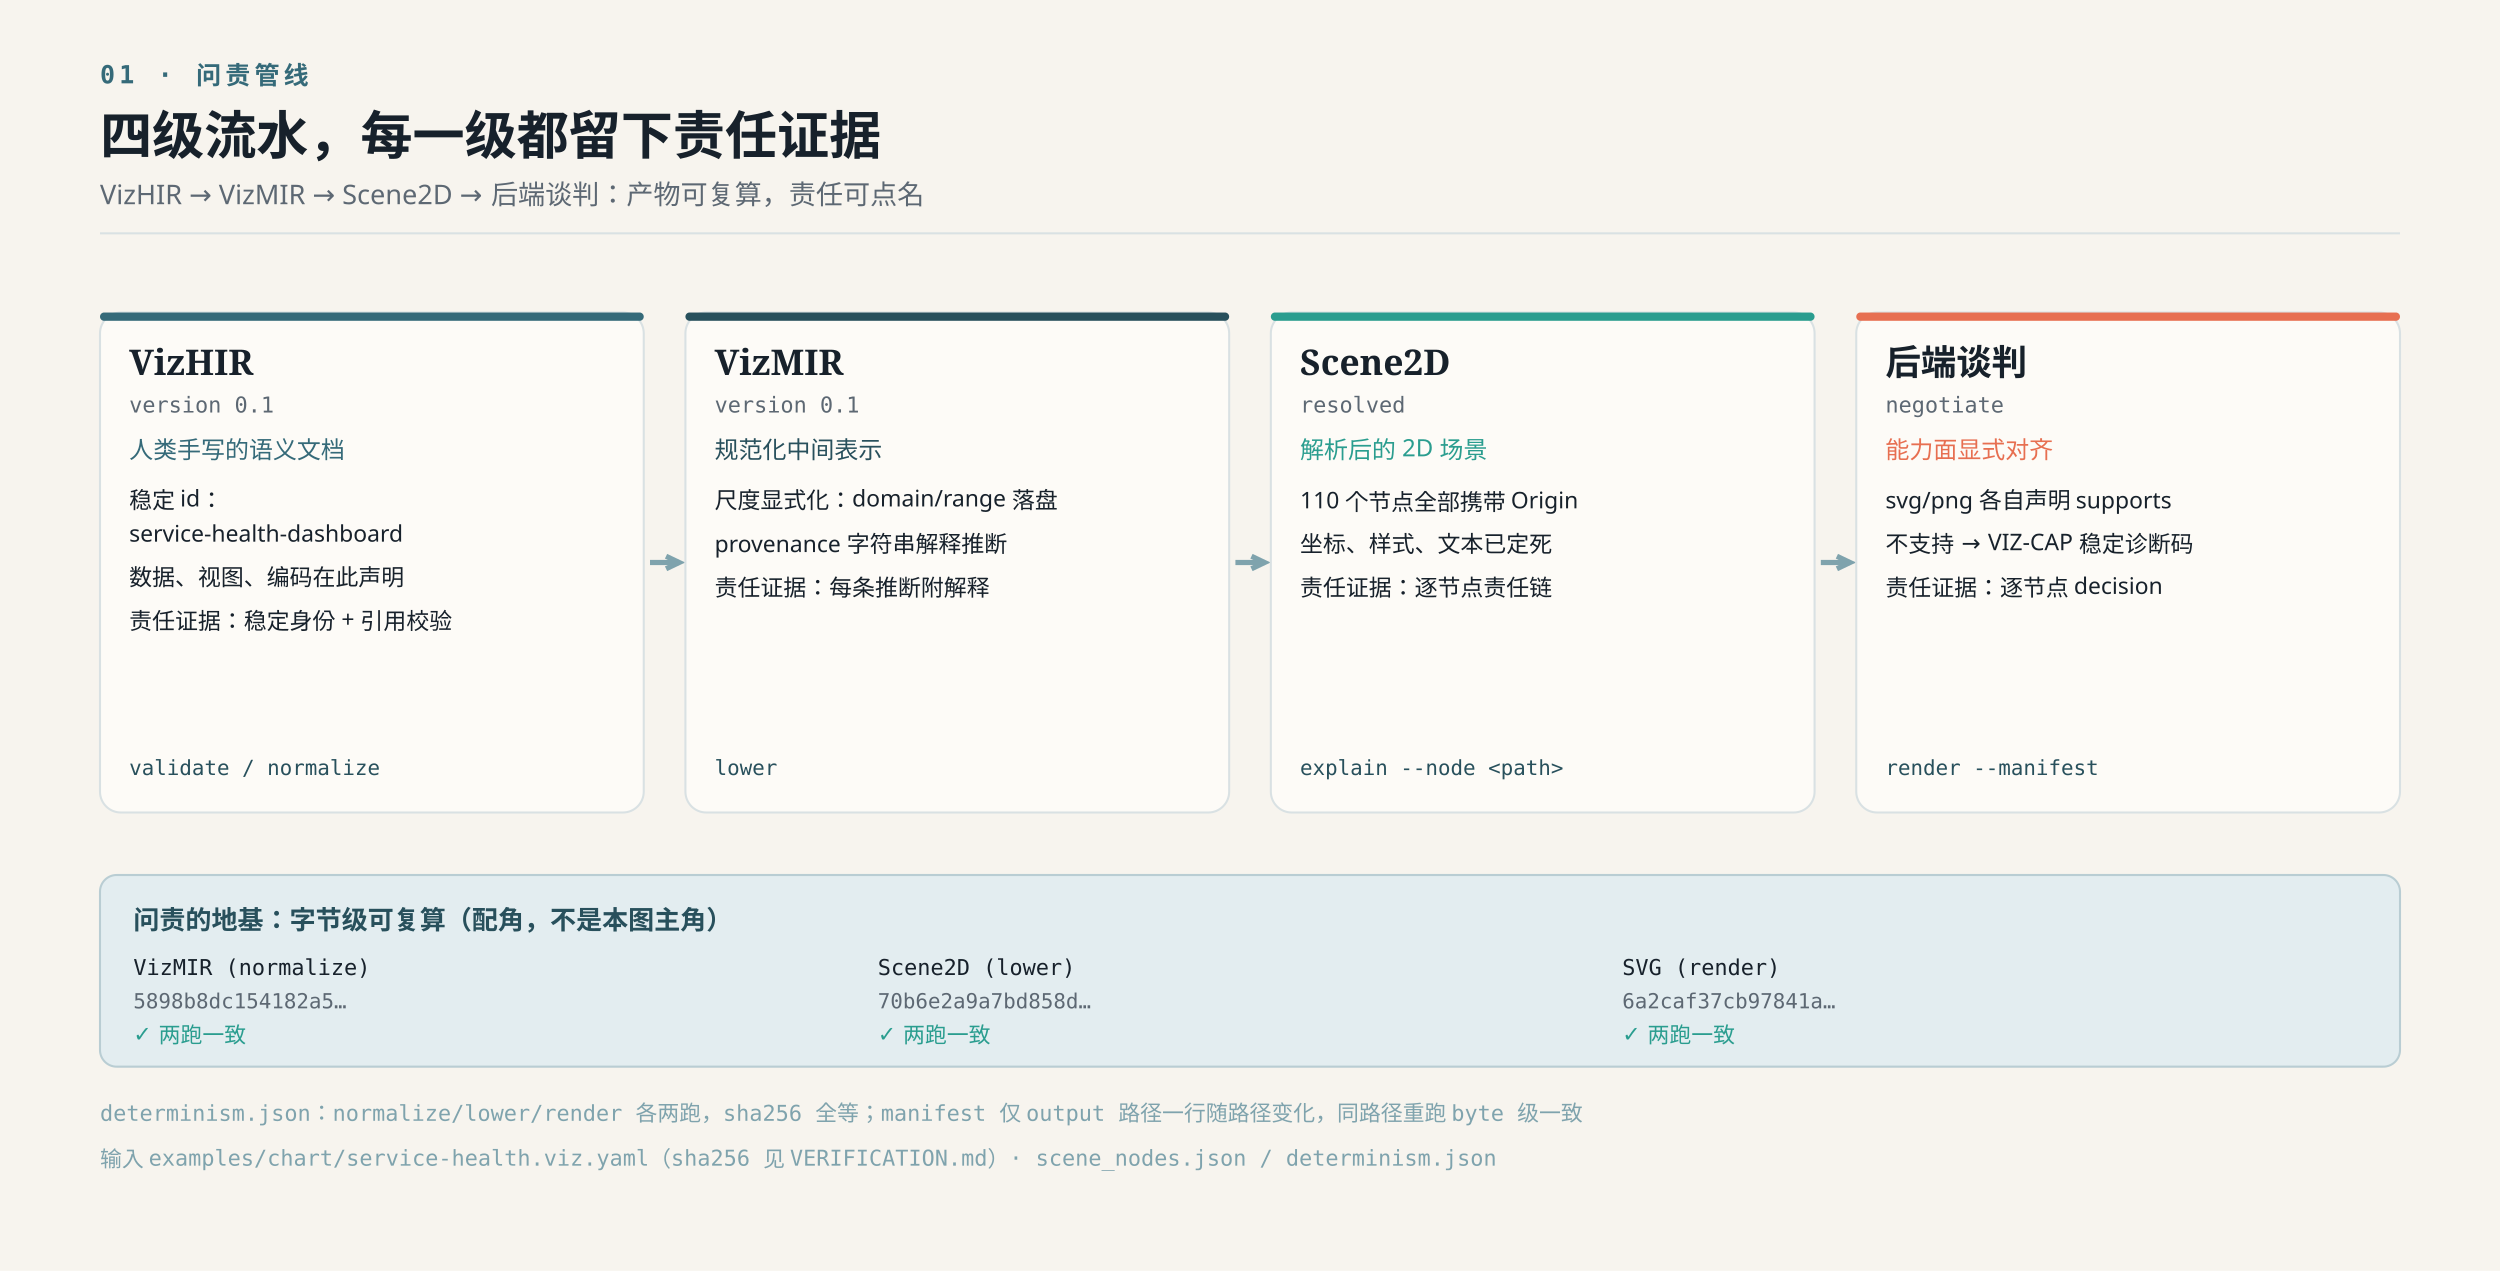
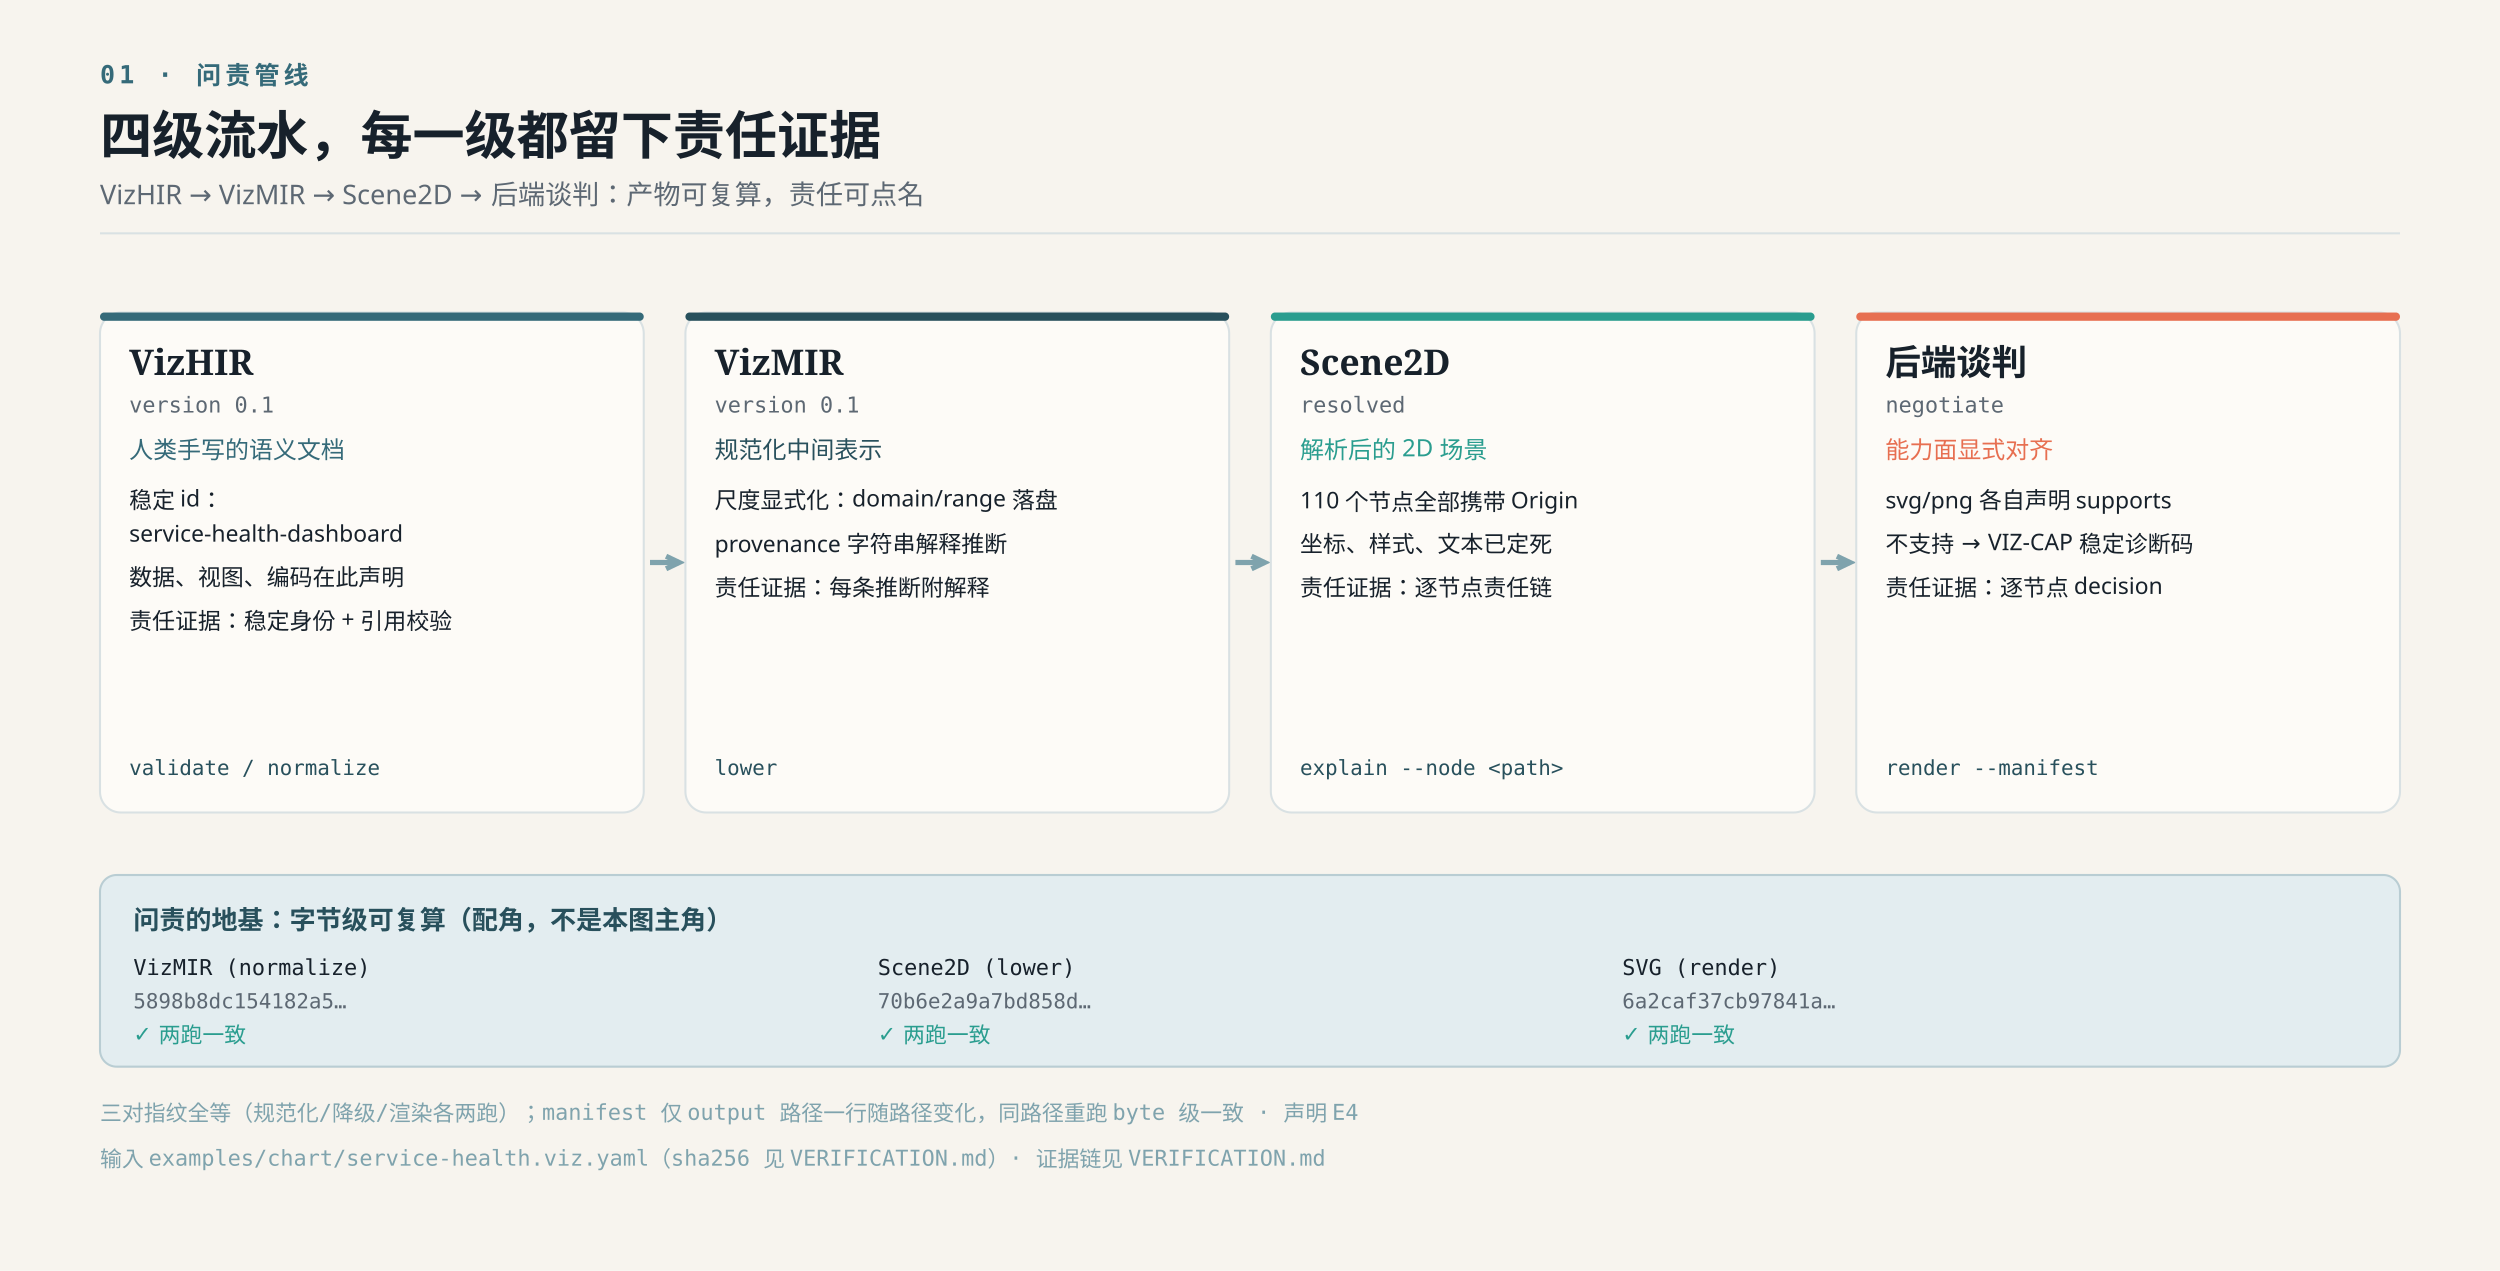
<svg xmlns="http://www.w3.org/2000/svg" viewBox="0 0 1200 610" width="1200" height="610">
  <rect x="0" y="0" width="1200" height="610" fill="#F7F4EE" />
  <text x="48" y="40" font-size="12" fill="#356A79" font-family="'0xProto Nerd Font','SF Mono',Menlo,monospace" font-weight="700" text-anchor="start" letter-spacing="2">01 · 问责管线</text>
  <text x="48" y="74" font-size="25" fill="#17212B" font-family="'Source Han Serif SC','PingFang SC',serif" font-weight="700" text-anchor="start">四级流水，每一级都留下责任证据</text>
  <text x="48" y="98" font-size="13" fill="#5D6873" font-family="'Source Han Sans SC','PingFang SC',sans-serif" font-weight="400" text-anchor="start">VizHIR → VizMIR → Scene2D → 后端谈判：产物可复算，责任可点名</text>
  <line x1="48" y1="112" x2="1152" y2="112" stroke="#D9E1E3" stroke-width="1" />
  <rect x="48.0" y="150" width="261.0" height="240" fill="#FDFBF7" stroke="#D9E1E3" stroke-width="1" rx="10" />
  <rect x="48.0" y="150" width="261.0" height="4" fill="#356A79" rx="2" />
  <text x="62.0" y="180" font-size="17" fill="#17212B" font-family="'Source Han Serif SC','PingFang SC',serif" font-weight="700" text-anchor="start">VizHIR</text>
  <text x="62.0" y="198" font-size="10.5" fill="#5D6873" font-family="'0xProto Nerd Font','SF Mono',Menlo,monospace" font-weight="400" text-anchor="start">version 0.1</text>
  <text x="62.0" y="220" font-size="11.5" fill="#356A79" font-family="'Source Han Sans SC','PingFang SC',sans-serif" font-weight="400" text-anchor="start">人类手写的语义文档</text>
  <text x="62.0" y="244" font-size="11" fill="#17212B" font-family="'Source Han Sans SC','PingFang SC',sans-serif" font-weight="400" text-anchor="start">稳定 id：</text>
  <text x="62.0" y="260" font-size="11" fill="#17212B" font-family="'Source Han Sans SC','PingFang SC',sans-serif" font-weight="400" text-anchor="start">service-health-dashboard</text>
  <text x="62.0" y="281" font-size="11" fill="#17212B" font-family="'Source Han Sans SC','PingFang SC',sans-serif" font-weight="400" text-anchor="start">数据、视图、编码在此声明</text>
  <text x="62.0" y="302" font-size="11" fill="#17212B" font-family="'Source Han Sans SC','PingFang SC',sans-serif" font-weight="400" text-anchor="start">责任证据：稳定身份 + 引用校验</text>
  <text x="62.0" y="372" font-size="10" fill="#28505C" font-family="'0xProto Nerd Font','SF Mono',Menlo,monospace" font-weight="400" text-anchor="start">validate / normalize</text>
  <line x1="312.0" y1="270" x2="326.0" y2="270" stroke="#7FA3AD" stroke-width="2.5" />
  <path d="M 319.7 273.0 L 326.0 270.0 L 319.7 267.0" stroke="#7FA3AD" stroke-width="2.5" fill="none" />
  <rect x="329.0" y="150" width="261.0" height="240" fill="#FDFBF7" stroke="#D9E1E3" stroke-width="1" rx="10" />
  <rect x="329.0" y="150" width="261.0" height="4" fill="#28505C" rx="2" />
  <text x="343.0" y="180" font-size="17" fill="#17212B" font-family="'Source Han Serif SC','PingFang SC',serif" font-weight="700" text-anchor="start">VizMIR</text>
  <text x="343.0" y="198" font-size="10.5" fill="#5D6873" font-family="'0xProto Nerd Font','SF Mono',Menlo,monospace" font-weight="400" text-anchor="start">version 0.1</text>
  <text x="343.0" y="220" font-size="11.5" fill="#28505C" font-family="'Source Han Sans SC','PingFang SC',sans-serif" font-weight="400" text-anchor="start">规范化中间表示</text>
  <text x="343.0" y="244" font-size="11" fill="#17212B" font-family="'Source Han Sans SC','PingFang SC',sans-serif" font-weight="400" text-anchor="start">尺度显式化：domain/range 落盘</text>
  <text x="343.0" y="265" font-size="11" fill="#17212B" font-family="'Source Han Sans SC','PingFang SC',sans-serif" font-weight="400" text-anchor="start">provenance 字符串解释推断</text>
  <text x="343.0" y="286" font-size="11" fill="#17212B" font-family="'Source Han Sans SC','PingFang SC',sans-serif" font-weight="400" text-anchor="start">责任证据：每条推断附解释</text>
  <text x="343.0" y="372" font-size="10" fill="#28505C" font-family="'0xProto Nerd Font','SF Mono',Menlo,monospace" font-weight="400" text-anchor="start">lower</text>
  <line x1="593.0" y1="270" x2="607.0" y2="270" stroke="#7FA3AD" stroke-width="2.5" />
  <path d="M 600.7 273.0 L 607.0 270.0 L 600.7 267.0" stroke="#7FA3AD" stroke-width="2.5" fill="none" />
  <rect x="610.0" y="150" width="261.0" height="240" fill="#FDFBF7" stroke="#D9E1E3" stroke-width="1" rx="10" />
  <rect x="610.0" y="150" width="261.0" height="4" fill="#2A9D8F" rx="2" />
  <text x="624.0" y="180" font-size="17" fill="#17212B" font-family="'Source Han Serif SC','PingFang SC',serif" font-weight="700" text-anchor="start">Scene2D</text>
  <text x="624.0" y="198" font-size="10.5" fill="#5D6873" font-family="'0xProto Nerd Font','SF Mono',Menlo,monospace" font-weight="400" text-anchor="start">resolved</text>
  <text x="624.0" y="220" font-size="11.5" fill="#2A9D8F" font-family="'Source Han Sans SC','PingFang SC',sans-serif" font-weight="400" text-anchor="start">解析后的 2D 场景</text>
  <text x="624.0" y="244" font-size="11" fill="#17212B" font-family="'Source Han Sans SC','PingFang SC',sans-serif" font-weight="400" text-anchor="start">110 个节点全部携带 Origin</text>
  <text x="624.0" y="265" font-size="11" fill="#17212B" font-family="'Source Han Sans SC','PingFang SC',sans-serif" font-weight="400" text-anchor="start">坐标、样式、文本已定死</text>
  <text x="624.0" y="286" font-size="11" fill="#17212B" font-family="'Source Han Sans SC','PingFang SC',sans-serif" font-weight="400" text-anchor="start">责任证据：逐节点责任链</text>
  <text x="624.0" y="372" font-size="10" fill="#28505C" font-family="'0xProto Nerd Font','SF Mono',Menlo,monospace" font-weight="400" text-anchor="start">explain --node &lt;path&gt;</text>
  <line x1="874.0" y1="270" x2="888.0" y2="270" stroke="#7FA3AD" stroke-width="2.5" />
  <path d="M 881.7 273.0 L 888.0 270.0 L 881.7 267.0" stroke="#7FA3AD" stroke-width="2.5" fill="none" />
  <rect x="891.0" y="150" width="261.0" height="240" fill="#FDFBF7" stroke="#D9E1E3" stroke-width="1" rx="10" />
  <rect x="891.0" y="150" width="261.0" height="4" fill="#E76F51" rx="2" />
  <text x="905.0" y="180" font-size="17" fill="#17212B" font-family="'Source Han Serif SC','PingFang SC',serif" font-weight="700" text-anchor="start">后端谈判</text>
  <text x="905.0" y="198" font-size="10.5" fill="#5D6873" font-family="'0xProto Nerd Font','SF Mono',Menlo,monospace" font-weight="400" text-anchor="start">negotiate</text>
  <text x="905.0" y="220" font-size="11.5" fill="#E76F51" font-family="'Source Han Sans SC','PingFang SC',sans-serif" font-weight="400" text-anchor="start">能力面显式对齐</text>
  <text x="905.0" y="244" font-size="11" fill="#17212B" font-family="'Source Han Sans SC','PingFang SC',sans-serif" font-weight="400" text-anchor="start">svg/png 各自声明 supports</text>
  <text x="905.0" y="265" font-size="11" fill="#17212B" font-family="'Source Han Sans SC','PingFang SC',sans-serif" font-weight="400" text-anchor="start">不支持 → VIZ-CAP 稳定诊断码</text>
  <text x="905.0" y="286" font-size="11" fill="#17212B" font-family="'Source Han Sans SC','PingFang SC',sans-serif" font-weight="400" text-anchor="start">责任证据：逐节点 decision</text>
  <text x="905.0" y="372" font-size="10" fill="#28505C" font-family="'0xProto Nerd Font','SF Mono',Menlo,monospace" font-weight="400" text-anchor="start">render --manifest</text>
  <rect x="48" y="420" width="1104" height="92" fill="#E3EDF0" stroke="#B9CDD3" stroke-width="1" rx="8" />
  <text x="64" y="446" font-size="12.5" fill="#28505C" font-family="'Source Han Sans SC','PingFang SC',sans-serif" font-weight="700" text-anchor="start">问责的地基：字节级可复算（配角，不是本图主角）</text>
  <text x="64.0" y="468" font-size="10.5" fill="#17212B" font-family="'0xProto Nerd Font','SF Mono',Menlo,monospace" font-weight="400" text-anchor="start">VizMIR (normalize)</text>
  <text x="64.0" y="484" font-size="10" fill="#5D6873" font-family="'0xProto Nerd Font','SF Mono',Menlo,monospace" font-weight="400" text-anchor="start">5898b8dc154182a5…</text>
  <text x="64.0" y="500" font-size="10.5" fill="#2A9D8F" font-family="'Source Han Sans SC','PingFang SC',sans-serif" font-weight="400" text-anchor="start">✓ 两跑一致</text>
  <text x="421.33" y="468" font-size="10.5" fill="#17212B" font-family="'0xProto Nerd Font','SF Mono',Menlo,monospace" font-weight="400" text-anchor="start">Scene2D (lower)</text>
  <text x="421.33" y="484" font-size="10" fill="#5D6873" font-family="'0xProto Nerd Font','SF Mono',Menlo,monospace" font-weight="400" text-anchor="start">70b6e2a9a7bd858d…</text>
  <text x="421.33" y="500" font-size="10.5" fill="#2A9D8F" font-family="'Source Han Sans SC','PingFang SC',sans-serif" font-weight="400" text-anchor="start">✓ 两跑一致</text>
  <text x="778.67" y="468" font-size="10.5" fill="#17212B" font-family="'0xProto Nerd Font','SF Mono',Menlo,monospace" font-weight="400" text-anchor="start">SVG (render)</text>
  <text x="778.67" y="484" font-size="10" fill="#5D6873" font-family="'0xProto Nerd Font','SF Mono',Menlo,monospace" font-weight="400" text-anchor="start">6a2caf37cb97841a…</text>
  <text x="778.67" y="500" font-size="10.5" fill="#2A9D8F" font-family="'Source Han Sans SC','PingFang SC',sans-serif" font-weight="400" text-anchor="start">✓ 两跑一致</text>
-   <text x="48" y="538" font-size="10.5" fill="#7FA3AD" font-family="'0xProto Nerd Font','SF Mono',Menlo,monospace" font-weight="400" text-anchor="start">determinism.json：normalize/lower/render 各两跑，sha256 全等；manifest 仅 output 路径一行随路径变化，同路径重跑 byte 级一致</text>
-   <text x="48" y="560" font-size="10.5" fill="#7FA3AD" font-family="'0xProto Nerd Font','SF Mono',Menlo,monospace" font-weight="400" text-anchor="start">输入 examples/chart/service-health.viz.yaml（sha256 见 VERIFICATION.md）· scene_nodes.json / determinism.json</text>
+   <text x="48" y="538" font-size="10.5" fill="#7FA3AD" font-family="'0xProto Nerd Font','SF Mono',Menlo,monospace" font-weight="400" text-anchor="start">三对指纹全等（规范化/降级/渲染各两跑）；manifest 仅 output 路径一行随路径变化，同路径重跑 byte 级一致 · 声明 E4</text>
+   <text x="48" y="560" font-size="10.5" fill="#7FA3AD" font-family="'0xProto Nerd Font','SF Mono',Menlo,monospace" font-weight="400" text-anchor="start">输入 examples/chart/service-health.viz.yaml（sha256 见 VERIFICATION.md）· 证据链见 VERIFICATION.md</text>
</svg>
